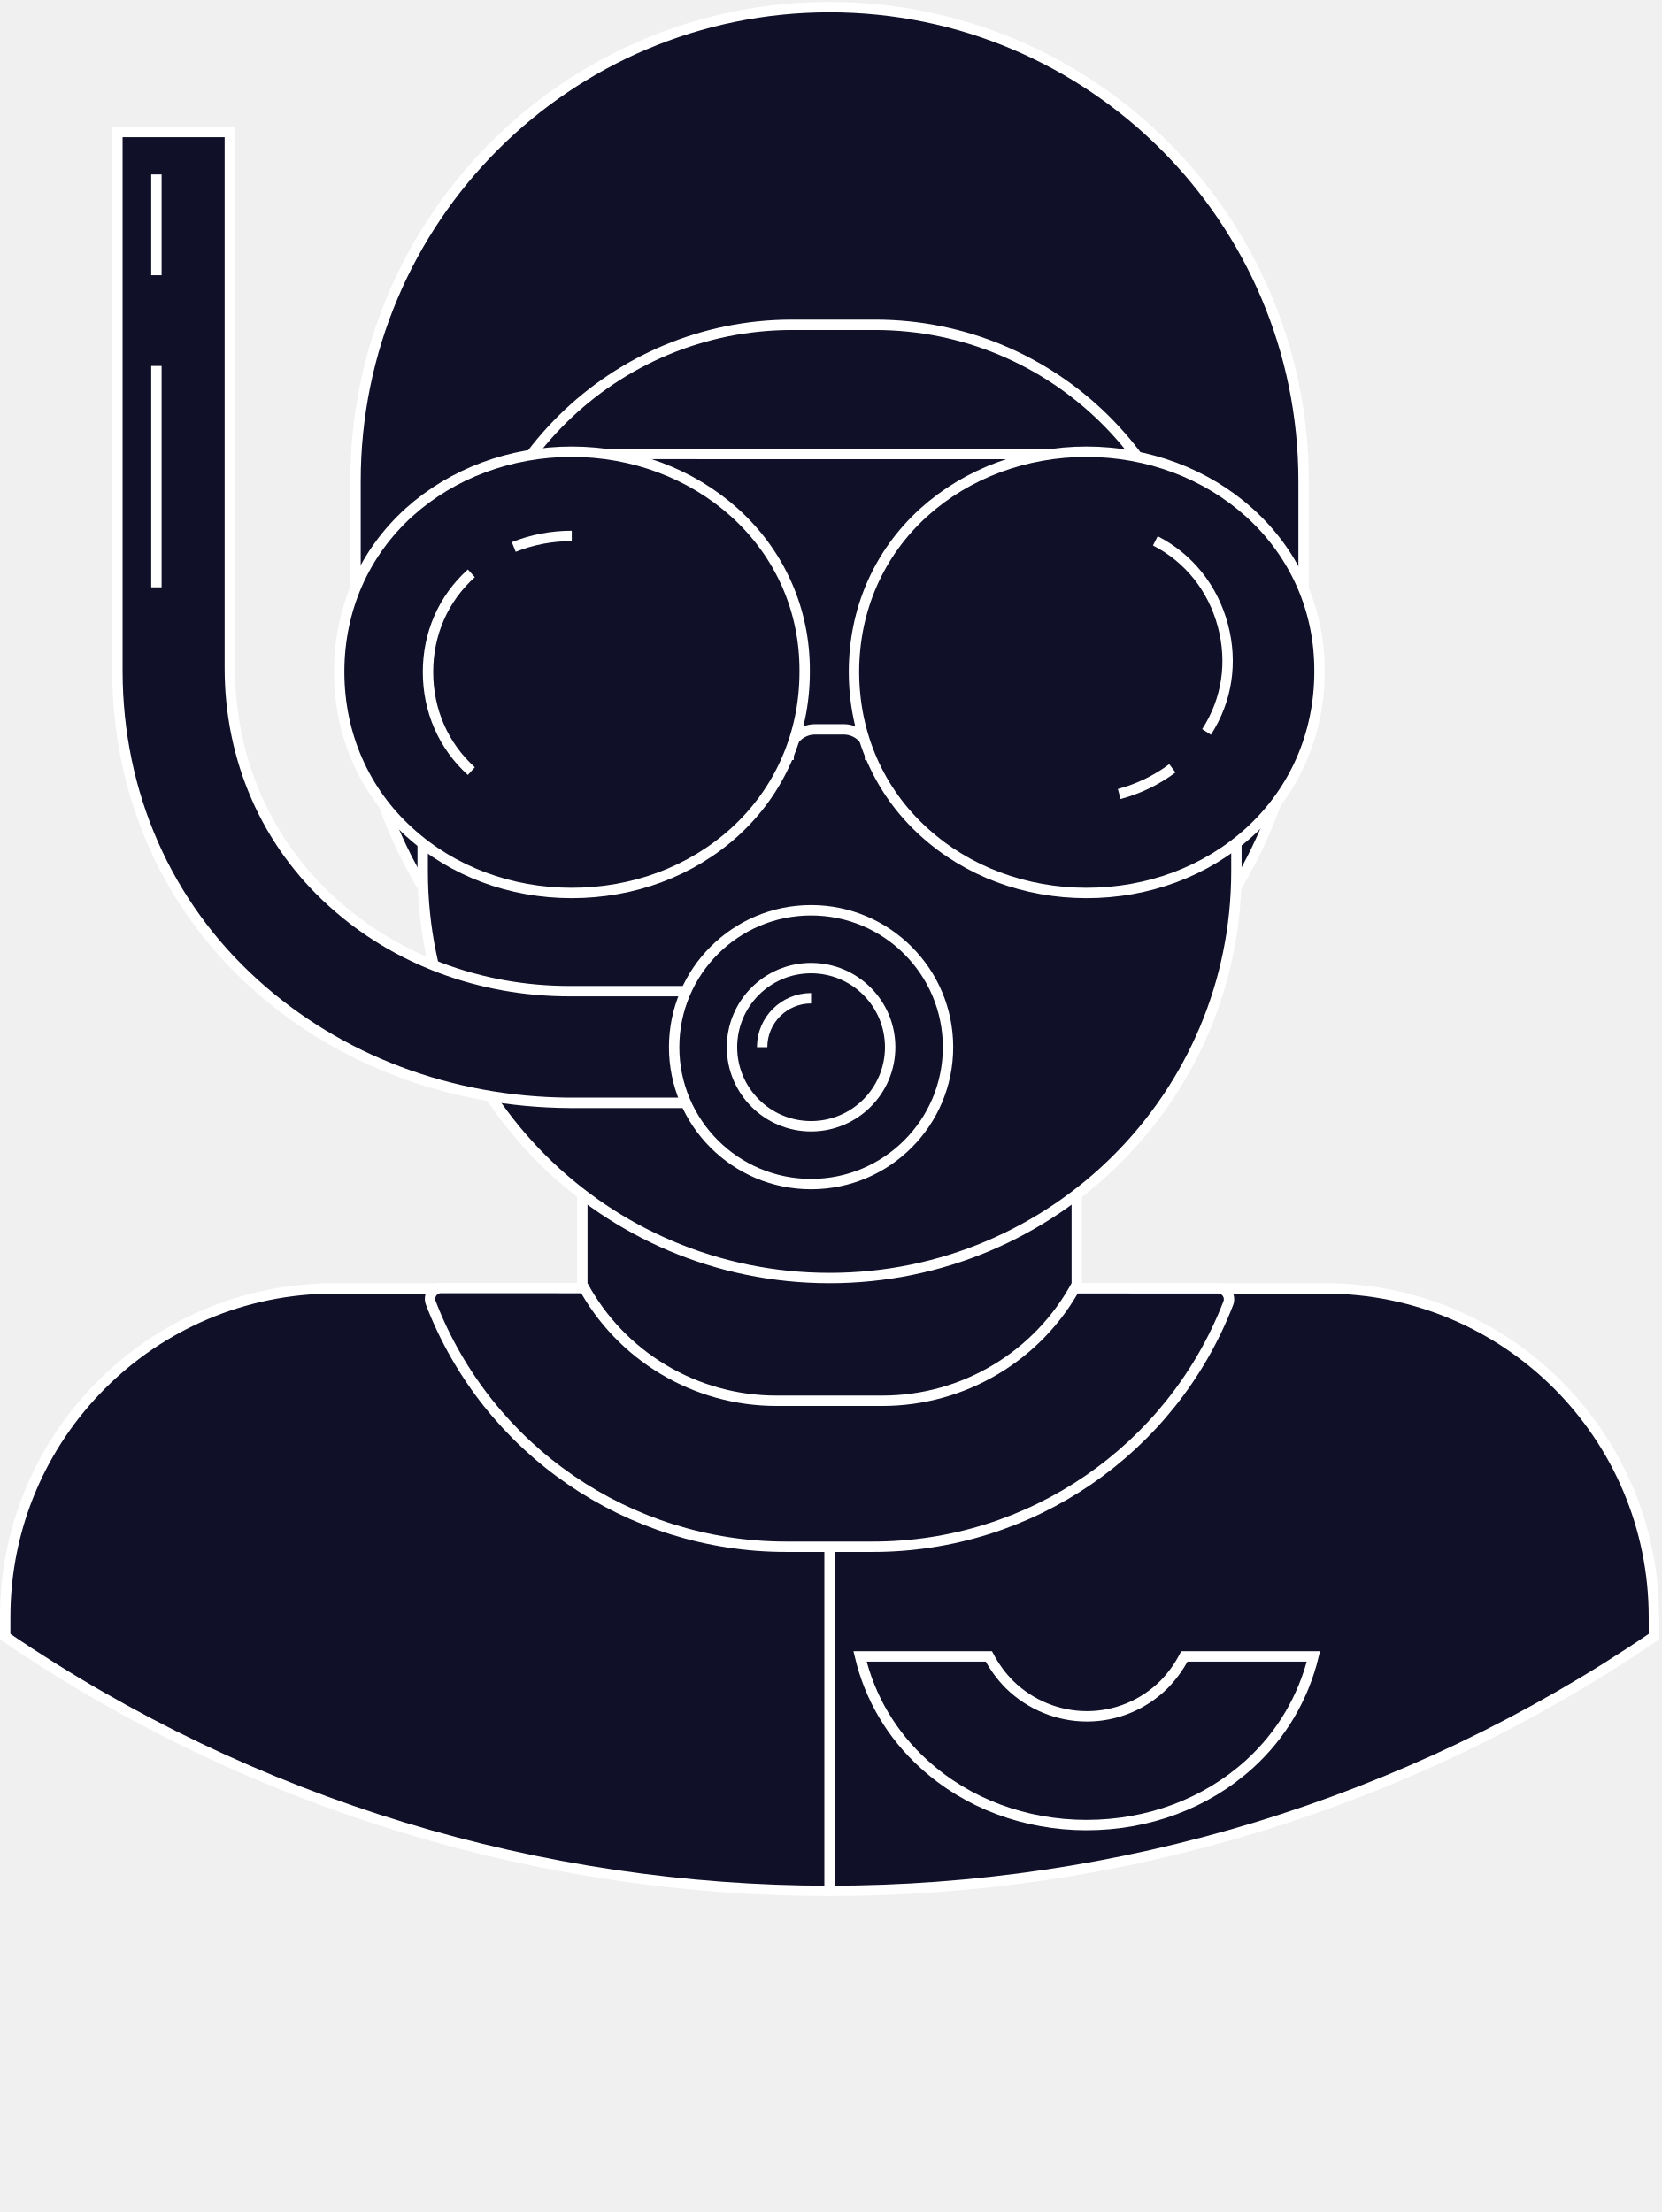
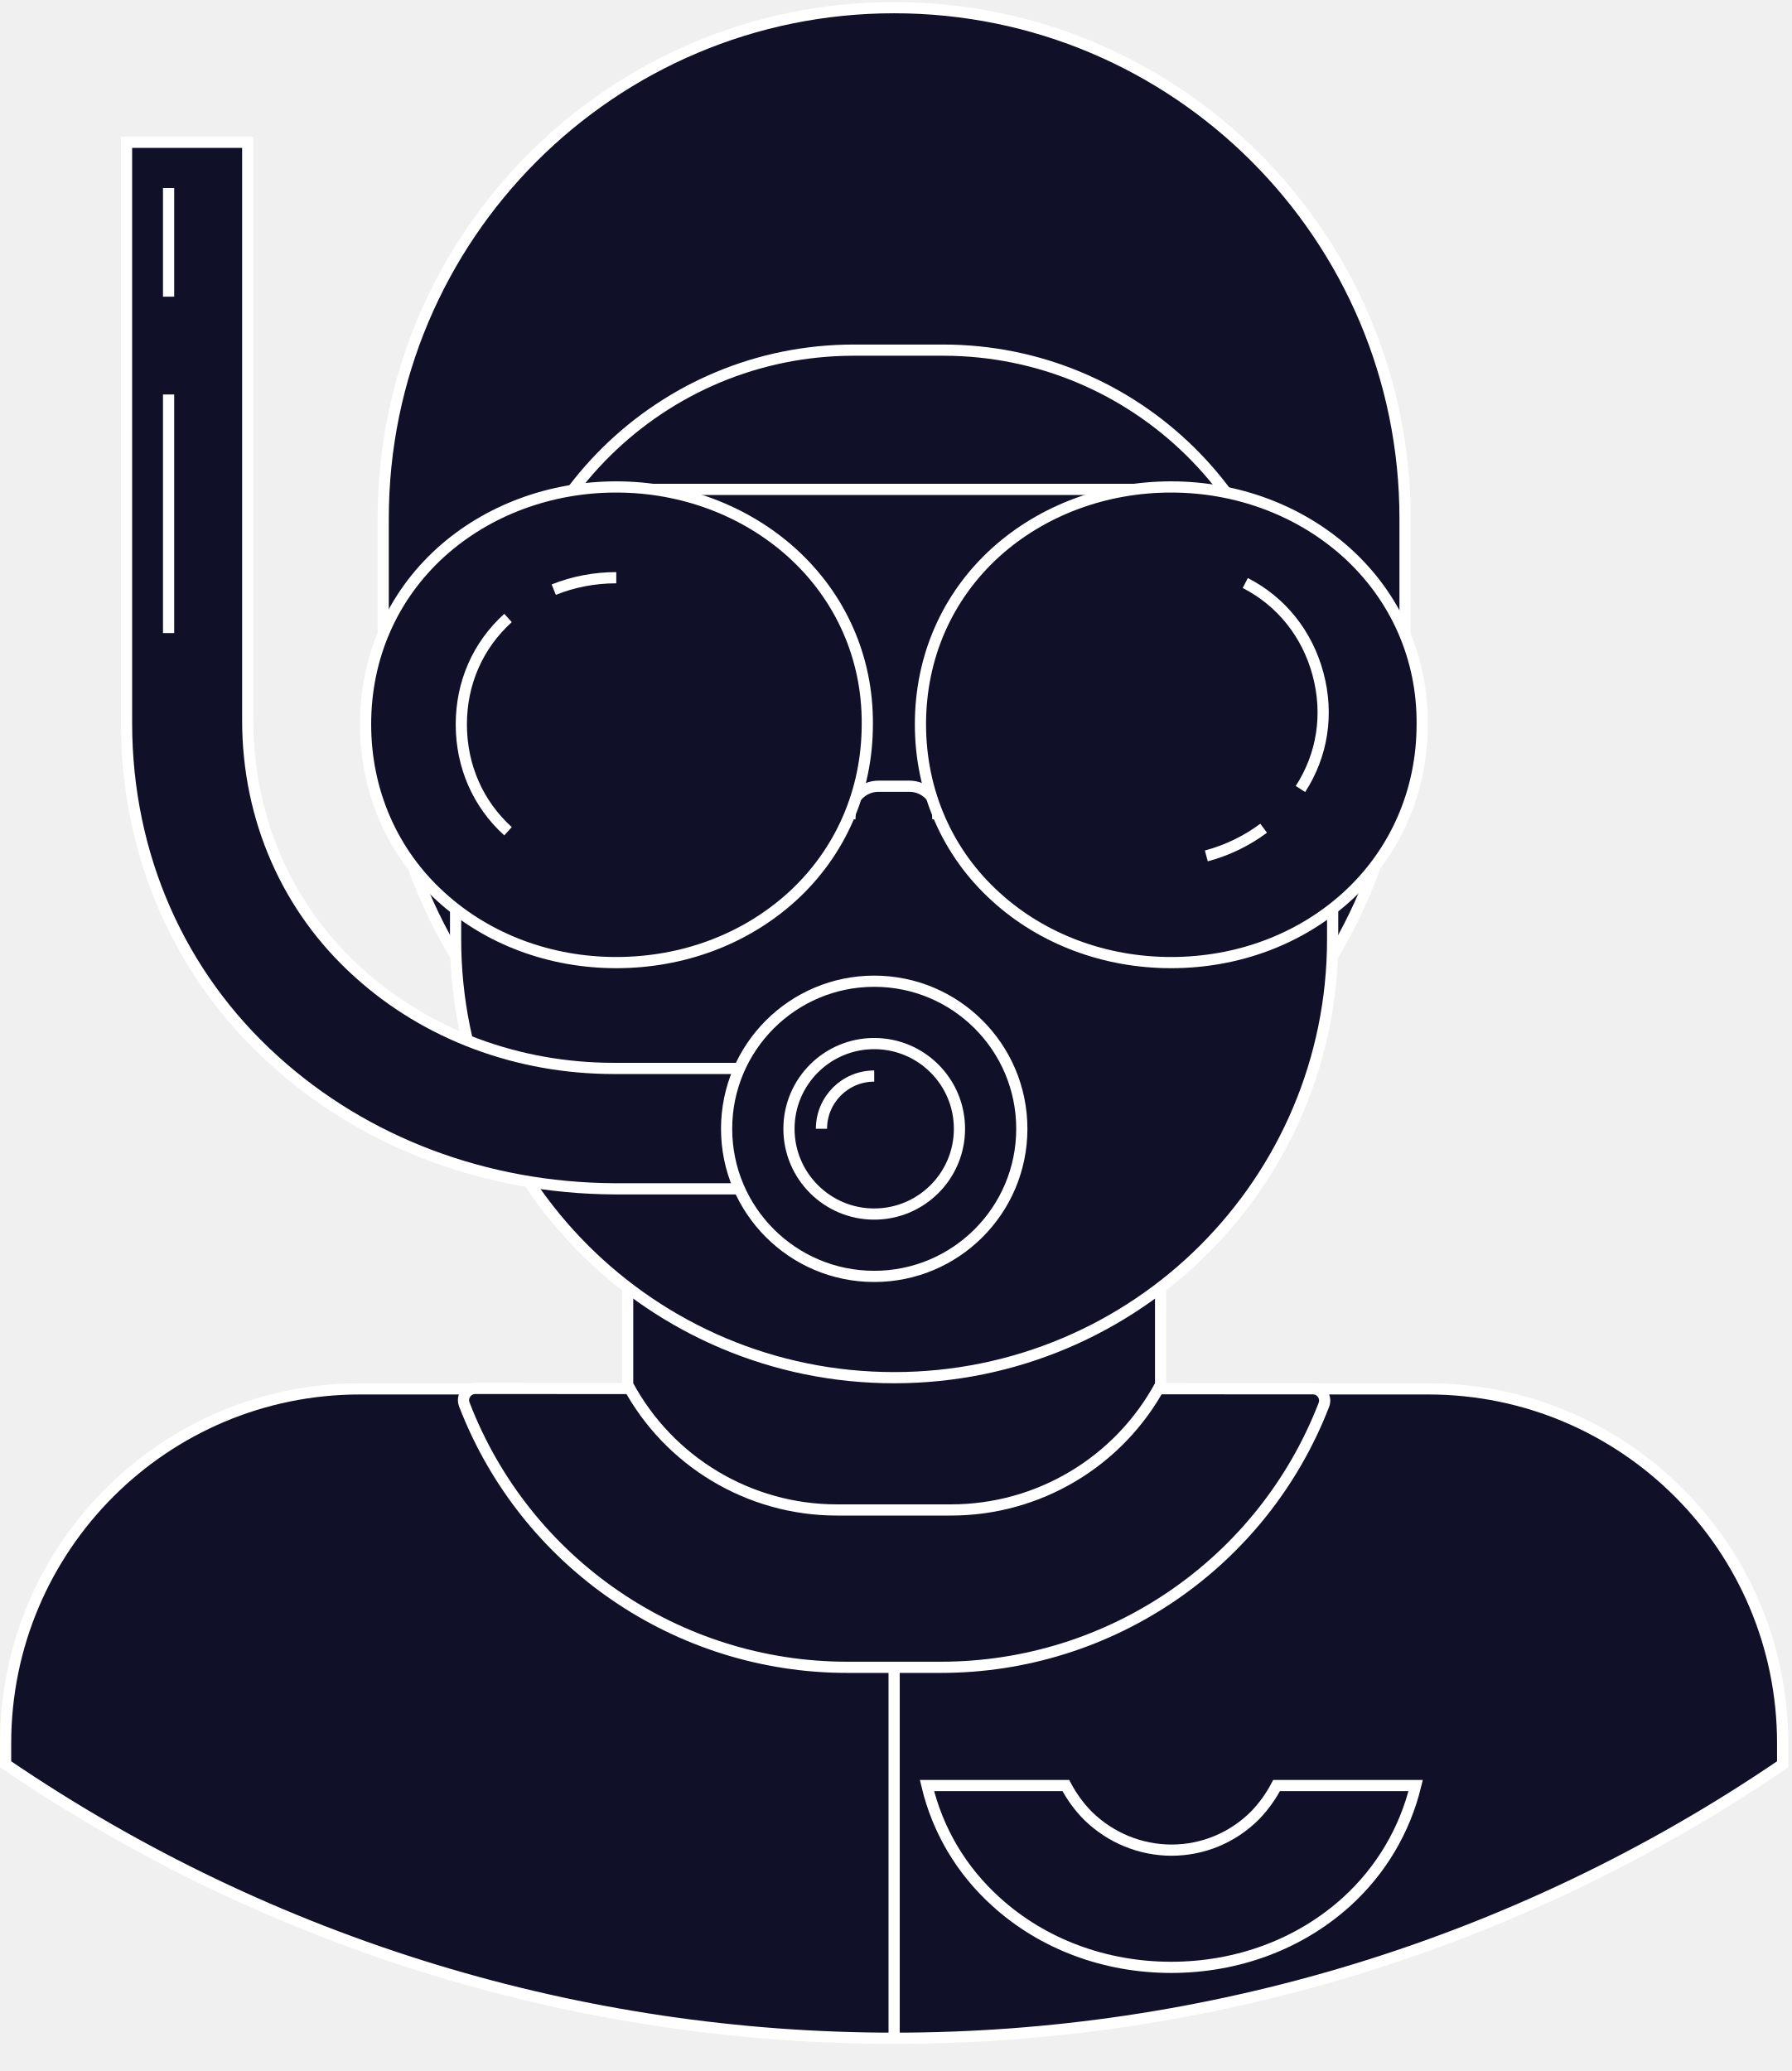
- <svg xmlns="http://www.w3.org/2000/svg" fill="none" height="426" viewBox="0 0 320 426" width="320">
+ <svg xmlns="http://www.w3.org/2000/svg" fill="none" height="370" viewBox="0 0 320 370" width="320">
  <g stroke="#fff" stroke-width="2">
    <g fill="#101029">
      <path d="m318.454 315.197c-95.749 65.274-221.705 65.274-317.454 0v-3.753c0-34.966 28.346-63.311 63.311-63.311h190.832c34.966 0 63.311 28.346 63.311 63.312z" />
      <path d="m82.944 250.911c-.53-1.378.487-2.859 1.964-2.858l149.628.062c1.479.001 2.497 1.486 1.964 2.866-10.929 28.263-38.112 46.897-68.415 46.897h-16.748c-30.319 0-57.506-18.671-68.393-46.967z" />
      <path d="m149.502 269.767c-15.64 0-30.002-8.61-37.378-22.386v-20.203h95.206l-.001 20.202c-7.405 13.78-21.788 22.387-37.445 22.387z" />
      <path d="m68.455 108.286v-15.643c0-50.408 40.864-91.272 91.272-91.272 50.408 0 91.272 40.864 91.272 91.272v15.643 15.643c0 50.409-40.864 91.272-91.272 91.272s-91.272-40.863-91.272-91.272z" />
      <path d="m81.388 154.342 0-46.278h156.678l-.001 46.278v13.45c0 43.266-35.073 78.34-78.339 78.34-43.265 0-78.339-35.074-78.339-78.34z" />
      <path d="m89.622 124.467c.534-34.285 28.493-61.913 62.905-61.913h15.946c34.412 0 62.371 27.628 62.905 61.913z" />
      <path d="m207.511 87.433-32.587 57.945h-7.416c-.074-2.734-2.312-4.912-5.047-4.912h-5.528c-2.74 0-4.986 2.174-5.076 4.912h-6.39l-33.522-57.946z" />
      <path d="m49.005 189.469-.002-.002c-16.904-15.246-26.352-36.618-26.398-60.132l-.001-103.917h21.649l0 103.266c0 17.58 7.064 33.665 19.781 45.102 12.183 11.044 28.472 17.097 45.637 17.097h64.449v21.509h-64.443c-.001 0-.002 0-.003 0-22.904-.139-44.446-8.219-60.671-22.923z" />
    </g>
    <path d="m30.117 33.594v19.41m0 60.1v-42.626" />
    <circle cx="156.17" cy="201.67" fill="#101029" r="26.368" />
    <circle cx="156.17" cy="201.671" fill="#101029" r="15.229" />
    <path d="m146.747 201.669c0-5.204 4.219-9.423 9.423-9.423" />
    <path d="m159.727 298.34v65.602" stroke-linecap="round" stroke-linejoin="round" />
    <path d="m141.441 98.724c-8.331-7.493-19.5-11.727-31.367-11.727-11.774 0-22.943 4.142-31.273 11.634-8.749 7.911-13.496 18.801-13.496 30.761 0 12.053 4.84 23.036 13.496 30.855 8.33 7.585 19.499 11.727 31.273 11.727 11.867 0 22.99-4.142 31.367-11.727 8.702-7.912 13.496-18.895 13.496-30.855.093-11.867-4.747-22.757-13.496-30.668z" fill="#101029" />
    <path d="m110.092 103.213c-3.901 0-7.695.735-11.169 2.131m-8.168 5.063c-5.41 4.892-8.345 11.625-8.345 19.021 0 7.453 2.993 14.244 8.345 19.078" />
    <path d="m240.566 98.724c-8.33-7.493-19.499-11.727-31.366-11.727-11.774 0-22.943 4.142-31.274 11.634-8.749 7.911-13.496 18.801-13.496 30.761 0 12.053 4.84 23.036 13.496 30.855 8.331 7.585 19.5 11.727 31.274 11.727 11.867 0 22.99-4.142 31.366-11.727 8.703-7.912 13.496-18.895 13.496-30.855.093-11.867-4.747-22.757-13.496-30.668z" fill="#101029" />
    <path d="m228.047 319c-1.024 1.955-2.327 3.77-3.862 5.352-4.003 4.002-9.354 6.189-14.892 6.189s-10.89-2.187-14.893-6.096c-1.628-1.629-2.931-3.444-4.002-5.445h-24.804c1.908 8.005 6.143 15.171 12.332 20.756 8.33 7.586 19.499 11.727 31.273 11.727 11.868 0 22.99-4.141 31.367-11.727 6.143-5.585 10.378-12.751 12.333-20.756z" fill="#101029" />
    <path d="m215.498 152.915c3.769-1.01 7.243-2.702 10.237-4.949m6.58-7.005c3.959-6.125 5.052-13.389 3.138-20.533-1.929-7.199-6.578-12.984-12.999-16.268" />
  </g>
</svg>
